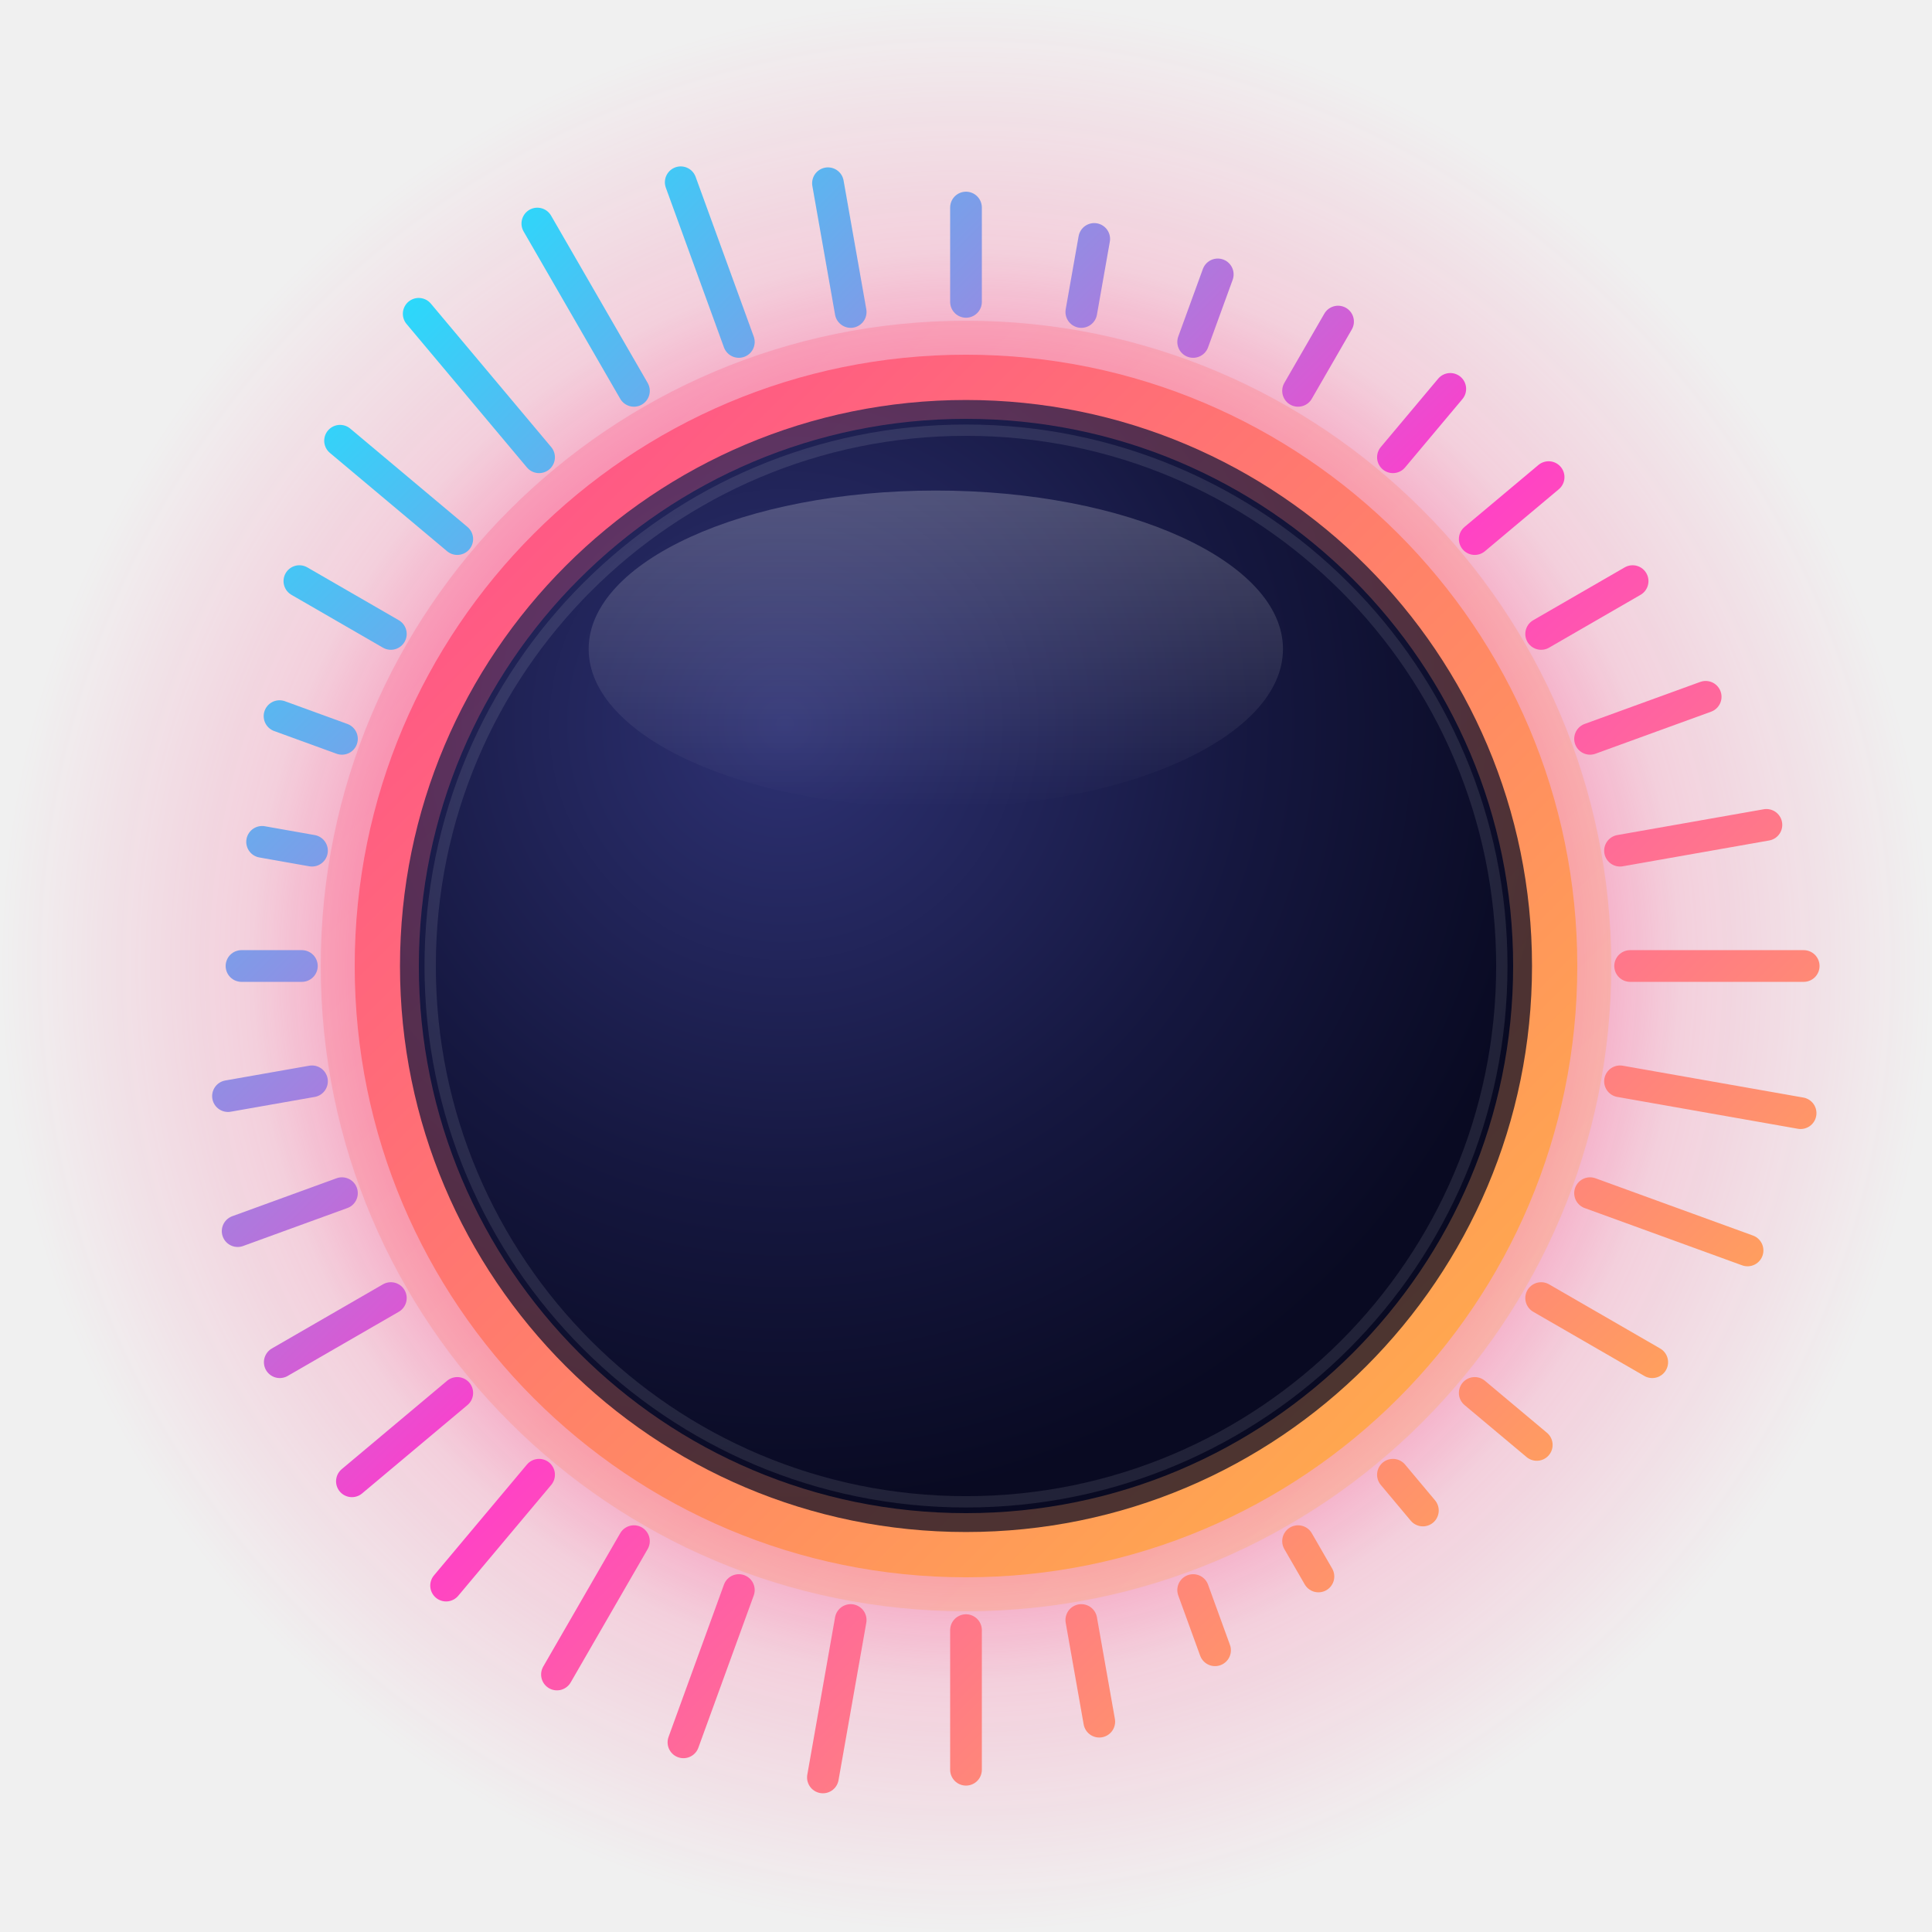
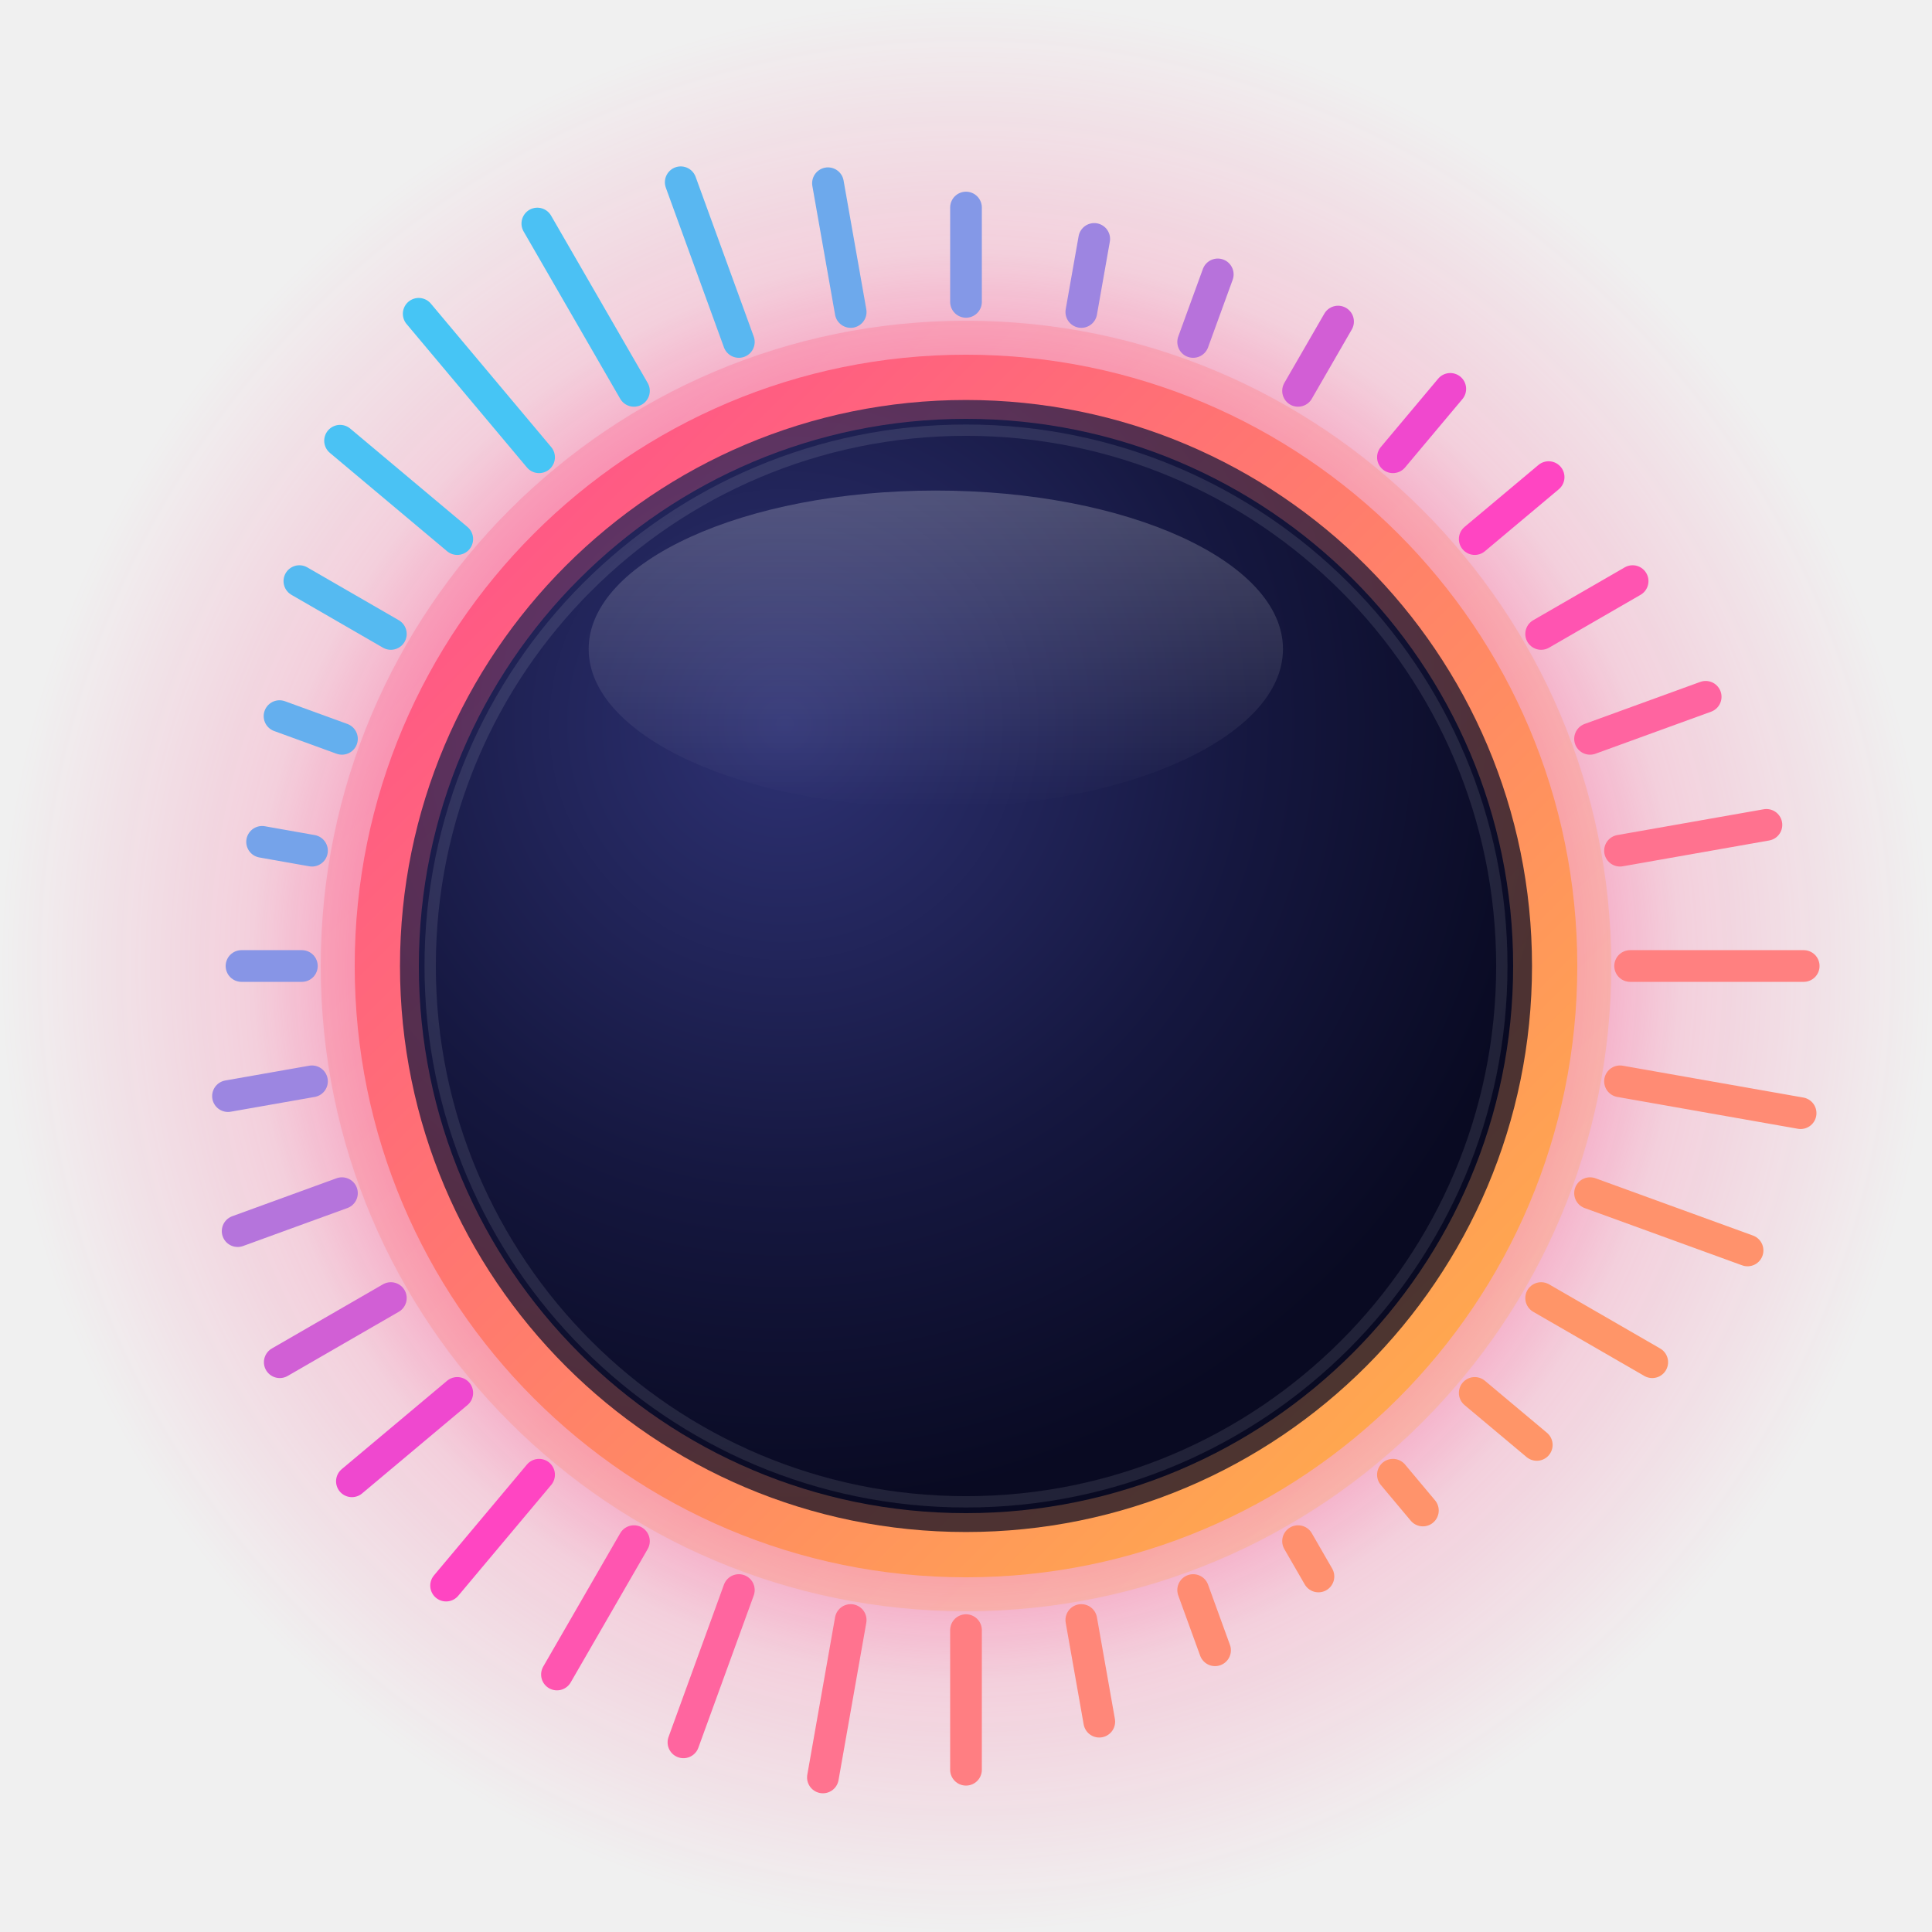
<svg xmlns="http://www.w3.org/2000/svg" viewBox="0 0 256 256">
  <defs>
    <radialGradient id="halo" cx="128" cy="128" r="128" gradientUnits="userSpaceOnUse">
      <stop offset="0.58" stop-color="#FF4D8D" stop-opacity="0.55" />
      <stop offset="0.74" stop-color="#FF4D8D" stop-opacity="0.2" />
      <stop offset="1" stop-color="#FF4D8D" stop-opacity="0" />
    </radialGradient>
    <radialGradient id="corpo" cx="104" cy="96" r="104" gradientUnits="userSpaceOnUse">
      <stop offset="0" stop-color="#2E3274" />
      <stop offset="0.6" stop-color="#15173F" />
      <stop offset="1" stop-color="#090A22" />
    </radialGradient>
    <linearGradient id="aro" x1="52" y1="52" x2="204" y2="204" gradientUnits="userSpaceOnUse">
      <stop offset="0" stop-color="#FF4D8D" />
      <stop offset="1" stop-color="#FFB347" />
    </linearGradient>
    <linearGradient id="brilho" x1="0" y1="0" x2="0" y2="1">
      <stop offset="0" stop-color="#FFFFFF" stop-opacity="0.22" />
      <stop offset="1" stop-color="#FFFFFF" stop-opacity="0" />
    </linearGradient>
-     <linearGradient id="barras" x1="40" y1="40" x2="216" y2="216" gradientUnits="userSpaceOnUse">
-       <stop offset="0" stop-color="#19E6FF" />
-       <stop offset="0.5" stop-color="#FF3DCB" />
-       <stop offset="1" stop-color="#FFB347" />
-     </linearGradient>
  </defs>
  <circle cx="128" cy="128" r="128" fill="url(#halo)" />
  <circle cx="128" cy="128" r="78" fill="url(#corpo)" />
  <circle cx="128" cy="128" r="79" fill="none" stroke="url(#aro)" stroke-opacity="0.28" stroke-width="13" />
  <circle cx="128" cy="128" r="78" fill="none" stroke="url(#aro)" stroke-opacity="1" stroke-width="6" />
  <circle cx="128" cy="128" r="71" fill="none" stroke="#FFFFFF" stroke-opacity="0.1" stroke-width="1.5" />
  <ellipse cx="124" cy="86" rx="46" ry="21" fill="url(#brilho)" />
-   <g stroke="url(#barras)" stroke-width="4.2" stroke-linecap="round">
-     <line x1="216" y1="128" x2="239" y2="128" />
-     <line x1="214.66" y1="143.28" x2="238.59" y2="147.5" />
-     <line x1="210.69" y1="158.1" x2="231.56" y2="165.69" />
-     <line x1="204.21" y1="172" x2="218.93" y2="180.5" />
-     <line x1="195.41" y1="184.57" x2="203.63" y2="191.46" />
-     <line x1="184.57" y1="195.41" x2="188.54" y2="200.15" />
-     <line x1="172" y1="204.21" x2="174.7" y2="208.89" />
-     <line x1="158.1" y1="210.69" x2="161" y2="218.67" />
-     <line x1="143.28" y1="214.66" x2="145.66" y2="228.13" />
-     <line x1="128" y1="216" x2="128" y2="234.5" />
-     <line x1="112.72" y1="214.66" x2="109.04" y2="235.52" />
-     <line x1="97.9" y1="210.69" x2="90.56" y2="230.87" />
-     <line x1="84" y1="204.21" x2="73.8" y2="221.88" />
-     <line x1="71.43" y1="195.41" x2="59.11" y2="210.1" />
-     <line x1="60.59" y1="184.57" x2="46.63" y2="196.28" />
-     <line x1="51.79" y1="172" x2="37.07" y2="180.5" />
-     <line x1="45.31" y1="158.1" x2="31.49" y2="163.13" />
-     <line x1="41.34" y1="143.28" x2="30.21" y2="145.24" />
-     <line x1="40" y1="128" x2="32" y2="128" />
-     <line x1="41.34" y1="112.72" x2="34.73" y2="111.55" />
-     <line x1="45.31" y1="97.9" x2="37.04" y2="94.89" />
-     <line x1="51.79" y1="84" x2="39.67" y2="77" />
-     <line x1="60.59" y1="71.43" x2="45.06" y2="58.4" />
-     <line x1="71.43" y1="60.59" x2="55.48" y2="41.58" />
-     <line x1="84" y1="51.79" x2="71.2" y2="29.62" />
-     <line x1="97.9" y1="45.31" x2="90.2" y2="24.15" />
-     <line x1="112.72" y1="41.34" x2="109.71" y2="24.28" />
-     <line x1="128" y1="40" x2="128" y2="27.5" />
-     <line x1="143.28" y1="41.34" x2="144.99" y2="31.66" />
-     <line x1="158.1" y1="45.31" x2="161.36" y2="36.36" />
-     <line x1="172" y1="51.79" x2="177.3" y2="42.61" />
-     <line x1="184.57" y1="60.59" x2="192.17" y2="51.53" />
-     <line x1="195.41" y1="71.43" x2="205.2" y2="63.22" />
-     <line x1="204.21" y1="84" x2="216.33" y2="77" />
-     <line x1="210.69" y1="97.9" x2="226.01" y2="92.33" />
-     <line x1="214.66" y1="112.72" x2="234.06" y2="109.3" />
+   <g stroke-width="4.2" stroke-linecap="round">
+     <line x1="216" y1="128" x2="239" y2="128" stroke="#FF8080" />
+     <line x1="214.66" y1="143.28" x2="238.59" y2="147.5" stroke="#FF8B74" />
+     <line x1="210.69" y1="158.1" x2="231.56" y2="165.69" stroke="#FF926C" />
+     <line x1="204.21" y1="172" x2="218.93" y2="180.5" stroke="#FF9568" />
+     <line x1="195.41" y1="184.57" x2="203.63" y2="191.46" stroke="#FF9568" />
+     <line x1="184.57" y1="195.41" x2="188.54" y2="200.15" stroke="#FF936B" />
+     <line x1="172" y1="204.21" x2="174.7" y2="208.89" stroke="#FF906E" />
+     <line x1="158.1" y1="210.69" x2="161" y2="218.67" stroke="#FF8C72" />
+     <line x1="143.28" y1="214.66" x2="145.66" y2="228.13" stroke="#FF8779" />
+     <line x1="128" y1="216" x2="128" y2="234.5" stroke="#FF7E82" />
+     <line x1="112.72" y1="214.66" x2="109.04" y2="235.52" stroke="#FF738F" />
+     <line x1="97.9" y1="210.69" x2="90.56" y2="230.87" stroke="#FF659F" />
+     <line x1="84" y1="204.21" x2="73.8" y2="221.88" stroke="#FF55B0" />
+     <line x1="71.43" y1="195.41" x2="59.11" y2="210.1" stroke="#FF45C2" />
+     <line x1="60.59" y1="184.57" x2="46.63" y2="196.28" stroke="#EF48CF" />
+     <line x1="51.79" y1="172" x2="37.07" y2="180.5" stroke="#D15FD5" />
+     <line x1="45.31" y1="158.1" x2="31.49" y2="163.13" stroke="#B574DC" />
+     <line x1="41.34" y1="143.28" x2="30.21" y2="145.24" stroke="#9C86E1" />
+     <line x1="40" y1="128" x2="32" y2="128" stroke="#8795E6" />
+     <line x1="41.34" y1="112.72" x2="34.73" y2="111.55" stroke="#75A3EA" />
+     <line x1="45.31" y1="97.9" x2="37.04" y2="94.89" stroke="#64AFEE" />
+     <line x1="51.79" y1="84" x2="39.67" y2="77" stroke="#55BAF1" />
+     <line x1="60.59" y1="71.43" x2="45.06" y2="58.4" stroke="#4AC2F4" />
+     <line x1="71.43" y1="60.59" x2="55.48" y2="41.58" stroke="#46C5F5" />
+     <line x1="84" y1="51.79" x2="71.2" y2="29.62" stroke="#4BC1F4" />
+     <line x1="97.9" y1="45.31" x2="90.2" y2="24.15" stroke="#59B7F1" />
+     <line x1="112.72" y1="41.34" x2="109.71" y2="24.28" stroke="#6DA9EC" />
+     <line x1="128" y1="40" x2="128" y2="27.5" stroke="#8498E7" />
+     <line x1="143.28" y1="41.34" x2="144.99" y2="31.66" stroke="#9D85E1" />
+     <line x1="158.1" y1="45.31" x2="161.36" y2="36.36" stroke="#B772DB" />
+     <line x1="172" y1="51.79" x2="177.3" y2="42.61" stroke="#D25ED5" />
+     <line x1="184.57" y1="60.59" x2="192.17" y2="51.53" stroke="#F048CE" />
+     <line x1="195.41" y1="71.43" x2="205.2" y2="63.22" stroke="#FF45C2" />
+     <line x1="204.21" y1="84" x2="216.33" y2="77" stroke="#FF54B1" />
+     <line x1="210.69" y1="97.9" x2="226.01" y2="92.33" stroke="#FF64A0" />
+     <line x1="214.66" y1="112.72" x2="234.06" y2="109.3" stroke="#FF728F" />
  </g>
</svg>
